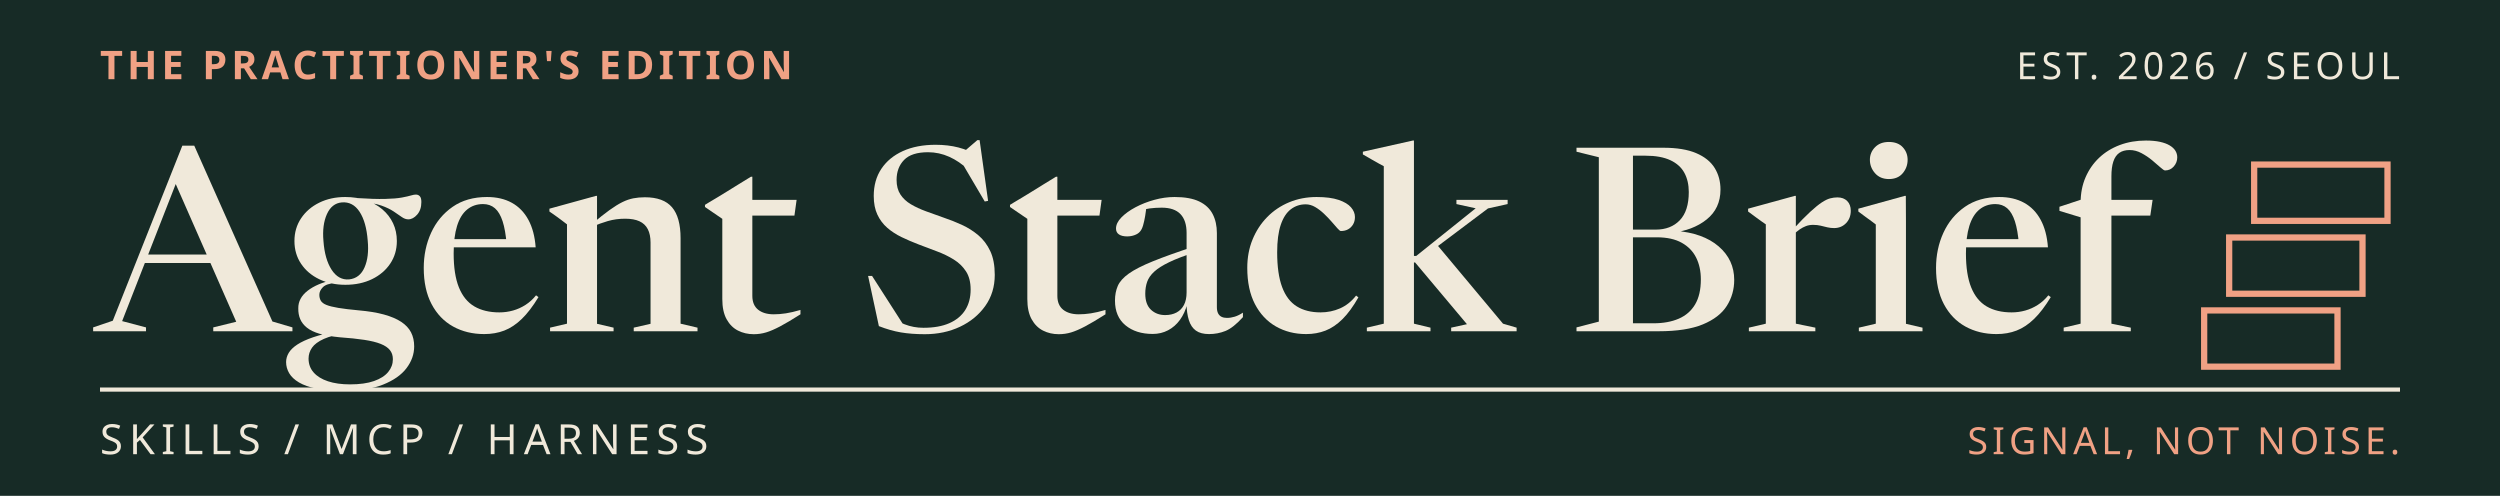
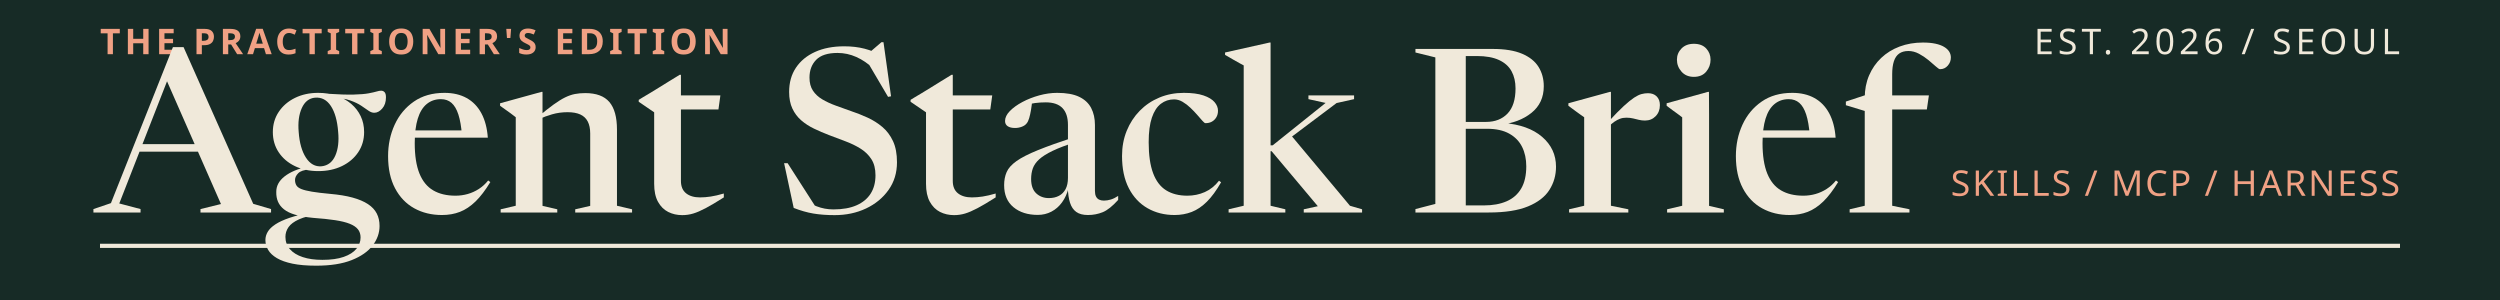
- <svg xmlns="http://www.w3.org/2000/svg" width="1200" height="238" viewBox="0 0 1200 238" role="img" aria-labelledby="title desc">
-   <path fill="#172b26" d="M0 0H1200V238H0Z" />
-   <text x="48" y="38" font-family="Trebuchet MS, sans-serif" font-size="19" fill="#f0a184" letter-spacing="2" font-weight="700">THE PRACTITIONER'S EDITION</text>
-   <text x="1152" y="38" font-family="Trebuchet MS, sans-serif" font-size="18" fill="#f0e9da" text-anchor="end" letter-spacing="2">EST. 2026 / SEOUL</text>
-   <g fill="#f0e9da" transform="translate(46 159) scale(0.0616 -0.0616)">
+ <svg xmlns="http://www.w3.org/2000/svg" width="1200" height="144" viewBox="0 0 1200 144" role="img" aria-labelledby="title desc">
+   <path fill="#172b26" d="M0 0H1200V144H0Z" />
+   <text x="48" y="26" font-family="Trebuchet MS, sans-serif" font-size="17" fill="#f0a184" letter-spacing="2" font-weight="700">THE PRACTITIONER'S EDITION</text>
+   <text x="1152" y="26" font-family="Trebuchet MS, sans-serif" font-size="17" fill="#f0e9da" text-anchor="end" letter-spacing="2">EST. 2026 / SEOUL</text>
+   <g fill="#f0e9da" transform="translate(46 102) scale(0.0549 -0.0549)">
    <path transform="translate(0 0)" d="M338 532L338 598L1044 598L1044 532ZM1376 76L1532 30L1532 0L915 0L915 30L1094 74L605 1187L642 1197L205 79L391 30L391 0L-21 0L-21 30L132 82L674 1446L767 1446Z" />
    <path transform="translate(1474.6 0)" d="M452 -465Q330 -465 245.5 -447.5Q161 -430 108.5 -399Q56 -368 32 -327Q8 -286 8 -240Q8 -203 28.5 -168.5Q49 -134 95.5 -103.5Q142 -73 218 -47Q294 -21 406 1L483 1L483 -15Q368 -30 302.5 -59.5Q237 -89 210 -128Q183 -167 183 -213Q183 -276 222.5 -321Q262 -366 334.5 -390Q407 -414 506 -414Q619 -414 693 -388Q767 -362 803.5 -317.5Q840 -273 840 -218Q840 -176 817 -147Q794 -118 745 -98.5Q696 -79 617 -67Q538 -55 426 -47Q331 -38 268.5 -19.5Q206 -1 170 28Q134 57 118 94.5Q102 132 103 179Q102 258 175.5 315.5Q249 373 378 401L392 376Q322 371 294.5 343Q267 315 267 284Q267 258 278.5 238Q290 218 322.5 205Q355 192 415 182Q475 172 572 163Q688 153 770 130.5Q852 108 904.5 73.5Q957 39 981.5 -8.5Q1006 -56 1006 -118Q1006 -209 946 -288Q886 -367 763 -416Q640 -465 452 -465ZM470 362Q356 362 266 405.5Q176 449 124.5 526Q73 603 73 703Q73 803 125 880.5Q177 958 266.5 1002Q356 1046 469 1046Q558 1046 631.5 1020.5Q705 995 758.5 949.5Q812 904 841.5 841.5Q871 779 871 703Q871 604 819.5 527Q768 450 677.5 406Q587 362 470 362ZM499 404Q582 413 619 497Q656 581 644 706Q633 851 580.5 931Q528 1011 442 1004Q364 997 326 912.5Q288 828 299 704Q309 562 362.5 479.5Q416 397 499 404ZM603 1005L557 1038Q694 1029 778.5 1031Q863 1033 910.5 1042Q958 1051 981 1058Q1004 1065 1019 1065Q1038 1065 1050 1052Q1062 1039 1062 1007Q1062 946 1029.5 909Q997 872 960 872Q935 872 909.5 890Q884 908 846 933.5Q808 959 750 979.5Q692 1000 603 1005Z" />
    <path transform="translate(2485.2 0)" d="M563 1046Q675 1046 756.5 1001Q838 956 885.5 868Q933 780 942 654L275 654L275 718L819 718L716 676Q707 788 684.5 857Q662 926 624.5 958.5Q587 991 532 991Q460 991 408 948.5Q356 906 329.5 820.5Q303 735 303 606Q303 443 344 341.5Q385 240 464.5 193.5Q544 147 659 147Q714 147 765.5 161.5Q817 176 863 205.5Q909 235 945 280L964 266Q899 159 834 96Q769 33 698 5.5Q627 -22 541 -22Q405 -22 298.5 37Q192 96 131 211.5Q70 327 70 493Q70 642 127.5 767.5Q185 893 295 969.5Q405 1046 563 1046Z" />
    <path transform="translate(3491.41 0)" d="M414 845L414 58L543 28L543 0L48 0L48 28L180 59L180 833Q164 845 134 868Q104 891 43 933L43 955L406 1055L414 1055ZM700 28L831 58L831 691Q831 754 809.5 795.5Q788 837 744.5 857Q701 877 633 877Q562 877 498 858.5Q434 840 386 817L376 837Q454 903 511 944Q568 985 612 1006.5Q656 1028 697.5 1036Q739 1044 787 1044Q932 1044 998.5 966Q1065 888 1065 725L1065 59L1197 28L1197 0L700 0Z" />
    <path transform="translate(4714.61 0)" d="M401 276Q401 204 446 168Q491 132 568 132Q613 132 662 139.5Q711 147 776 166L776 132Q680 71 617.5 38Q555 5 508.5 -9Q462 -23 412 -23Q345 -23 289.5 5Q234 33 200.5 93.5Q167 154 167 251L167 876L32 968L32 985Q42 992 67 1006.5Q92 1021 127.5 1042.5Q163 1064 206 1090.5Q249 1117 295.5 1146Q342 1175 390 1204L401 1204L401 991ZM317 901L317 1024L746 1024L729 901Z" />
    <path transform="translate(5485.61 0)" d="" />
    <path transform="translate(5939.61 0)" d="M947 1365L815 1391L929 1489L947 1489L1013 1016L987 1011L792 1342L858 1259Q789 1324 710 1359.5Q631 1395 545 1395Q417 1395 358.5 1335Q300 1275 300 1179Q300 1111 330 1065.5Q360 1020 411.5 989.5Q463 959 528.5 935Q594 911 665 886Q737 862 808 829.5Q879 797 937 748Q995 699 1030 624.5Q1065 550 1065 439Q1065 301 991 197Q917 93 794 35Q671 -23 520 -23Q416 -23 333.5 -9Q251 5 162 40L78 431L109 431L372 21L208 131Q294 81 363 54Q432 27 509 27Q630 27 711.5 63Q793 99 835 165.5Q877 232 877 325Q877 411 841 466.5Q805 522 745.5 559Q686 596 614.5 622.5Q543 649 473 676Q402 703 339 733.5Q276 764 227.5 806Q179 848 150.5 908.5Q122 969 122 1054Q122 1177 181.5 1266Q241 1355 349 1404Q457 1453 604 1453Q701 1453 782 1432Q863 1411 947 1365Z" />
    <path transform="translate(7091.41 0)" d="M401 276Q401 204 446 168Q491 132 568 132Q613 132 662 139.5Q711 147 776 166L776 132Q680 71 617.5 38Q555 5 508.5 -9Q462 -23 412 -23Q345 -23 289.5 5Q234 33 200.5 93.5Q167 154 167 251L167 876L32 968L32 985Q42 992 67 1006.5Q92 1021 127.5 1042.5Q163 1064 206 1090.5Q249 1117 295.5 1146Q342 1175 390 1204L401 1204L401 991ZM317 901L317 1024L746 1024L729 901Z" />
    <path transform="translate(7866.41 0)" d="M694 661L701 616Q576 576 499 539Q422 502 381.5 465Q341 428 326 386Q311 344 311 293Q311 209 355.5 167.5Q400 126 466 126Q517 126 554.5 146Q592 166 612.5 205Q633 244 633 303L633 766Q633 863 585 913Q537 963 439 963Q390 963 344.5 957Q299 951 272 939L321 985Q317 938 310 897Q303 856 294 825Q285 794 271 778Q257 760 229 749.5Q201 739 170 739Q129 739 106 754.5Q83 770 83 800Q83 844 125 887Q167 930 234.5 966Q302 1002 382 1024Q462 1046 539 1046Q659 1046 731 1011.5Q803 977 836 913.5Q869 850 869 765L869 188Q869 158 878.5 139.5Q888 121 905.5 112.5Q923 104 947 104Q977 104 1008 113.5Q1039 123 1072 145L1072 110Q997 27 936.5 2.5Q876 -22 808 -22Q743 -22 705.5 5Q668 32 651 85.5Q634 139 632 216L638 213Q620 142 581.5 89Q543 36 488.5 7.5Q434 -21 369 -21Q238 -21 156.5 46.5Q75 114 75 239Q75 303 97 353.5Q119 404 183 449.5Q247 495 370 545Q493 595 694 661Z" />
    <path transform="translate(8903.22 0)" d="M609 1046Q715 1046 781 1023.5Q847 1001 877.5 965.5Q908 930 908 890Q908 857 893.5 832.5Q879 808 855 794.5Q831 781 798 781Q790 781 771 802.5Q752 824 726 854Q700 884 667 915.5Q634 947 598 968Q562 989 524 989Q459 989 408.5 950.5Q358 912 330 829.5Q302 747 302 615Q302 448 340.5 344.5Q379 241 454.5 194Q530 147 640 147Q721 147 792.5 178.5Q864 210 917 278L935 264Q874 157 811 94.5Q748 32 678.5 5Q609 -22 528 -22Q396 -22 292 37.5Q188 97 128.5 212Q69 327 69 494Q69 614 110 714.5Q151 815 224 889.5Q297 964 395.5 1005Q494 1046 609 1046Z" />
    <path transform="translate(9871.02 0)" d="M506 603L580 674L1094 59L1200 28L1200 0L690 0L690 28L813 55L409 536L350 536L350 587L418 587L881 958L731 991L731 1024L1130 1024L1130 991L977 957ZM400 59L529 28L529 0L33 0L33 28L165 59L165 1286Q151 1293 128 1306Q105 1319 73 1337Q41 1355 2 1378L2 1399L391 1486L400 1486L400 1311Z" />
    <path transform="translate(11020.62 0)" d="" />
    <path transform="translate(11474.62 0)" d="M283 1368L388 1430L739 1430Q897 1430 995.5 1388Q1094 1346 1139.5 1272.5Q1185 1199 1185 1104Q1185 957 1076.5 870.5Q968 784 801 767L831 783Q1049 766 1170.5 661.5Q1292 557 1292 400Q1292 289 1234.5 198Q1177 107 1047.5 53.5Q918 0 704 0L389 0L308 62L662 62Q777 62 860 98Q943 134 987.5 209.5Q1032 285 1032 404Q1032 500 995.5 573.5Q959 647 883 689.5Q807 732 689 732L307 732L283 792L680 792Q798 792 868 865Q938 938 938 1085Q938 1171 903.5 1234.5Q869 1298 794 1333Q719 1368 600 1368ZM63 0L63 30L237 75L237 1356L63 1399L63 1430L503 1430L503 0Z" />
    <path transform="translate(12832.82 0)" d="M738 1043Q786 1043 814 1015Q842 987 842 939Q842 880 805 842Q768 804 712 804Q684 804 659 810Q634 816 607.5 822.5Q581 829 548 829Q518 829 493 819.5Q468 810 444 793.5Q420 777 395 752L395 797Q473 882 526.5 931Q580 980 616.5 1004Q653 1028 681.5 1035.5Q710 1043 738 1043ZM414 855L414 59L566 28L566 0L48 0L48 28L180 59L180 833Q167 842 149 854.5Q131 867 105.5 886Q80 905 42 933L42 955L406 1055L414 1055Z" />
    <path transform="translate(13687.83 0)" d="M284 1186Q216 1186 176 1231.5Q136 1277 136 1336Q136 1393 176 1434Q216 1475 284 1475Q354 1475 392 1434Q430 1393 430 1336Q430 1277 392 1231.5Q354 1186 284 1186ZM416 1055L417 855L417 58L546 28L546 0L50 0L50 28L182 59L182 832Q171 841 150.5 856Q130 871 103 890.5Q76 910 46 933L46 955L408 1055Z" />
    <path transform="translate(14269.23 0)" d="M563 1046Q675 1046 756.5 1001Q838 956 885.5 868Q933 780 942 654L275 654L275 718L819 718L716 676Q707 788 684.5 857Q662 926 624.5 958.5Q587 991 532 991Q460 991 408 948.5Q356 906 329.5 820.5Q303 735 303 606Q303 443 344 341.5Q385 240 464.5 193.5Q544 147 659 147Q714 147 765.5 161.5Q817 176 863 205.5Q909 235 945 280L964 266Q899 159 834 96Q769 33 698 5.5Q627 -22 541 -22Q405 -22 298.5 37Q192 96 131 211.5Q70 327 70 493Q70 642 127.5 767.5Q185 893 295 969.5Q405 1046 563 1046Z" />
    <path transform="translate(15273.83 0)" d="M247 901L208 883L27 938L27 970L221 1034L299 1024L753 1024L735 901ZM432 59L583 28L583 0L60 0L60 28L192 59L192 1002Q192 1110 230 1198.5Q268 1287 336 1351.5Q404 1416 497 1451Q590 1486 701 1486Q764 1486 810 1476Q856 1466 886 1448Q916 1430 930.5 1406.5Q945 1383 945 1355Q945 1315 918 1284Q891 1253 850 1253Q840 1253 813.5 1277Q787 1301 749 1332.5Q711 1364 666 1388Q621 1412 574 1412Q525 1412 493.5 1390Q462 1368 447 1322.5Q432 1277 432 1208Z" />
  </g>
-   <g fill="none" stroke="#f0a184" stroke-width="3">
-     <path d="M1082 79h64v27h-64zM1070 114h64v27h-64zM1058 149h64v27h-64z" />
-   </g>
-   <path d="M48 187H1152" fill="none" stroke="#f0e9da" stroke-width="2" />
-   <text x="48" y="218" font-family="Trebuchet MS, sans-serif" font-size="20" fill="#f0e9da" letter-spacing="3">SKILLS / MCP / HARNESS</text>
-   <text x="1152" y="218" font-family="Trebuchet MS, sans-serif" font-size="18" fill="#f0a184" text-anchor="end" letter-spacing="2">SIGNAL, NOT NOISE.</text>
+   <path d="M48 118H1152" fill="none" stroke="#f0e9da" stroke-width="2" />
+   <text x="1152" y="94" font-family="Trebuchet MS, sans-serif" font-size="17" fill="#f0a184" text-anchor="end" letter-spacing="1">SKILLS / MCP / HARNESS</text>
</svg>
